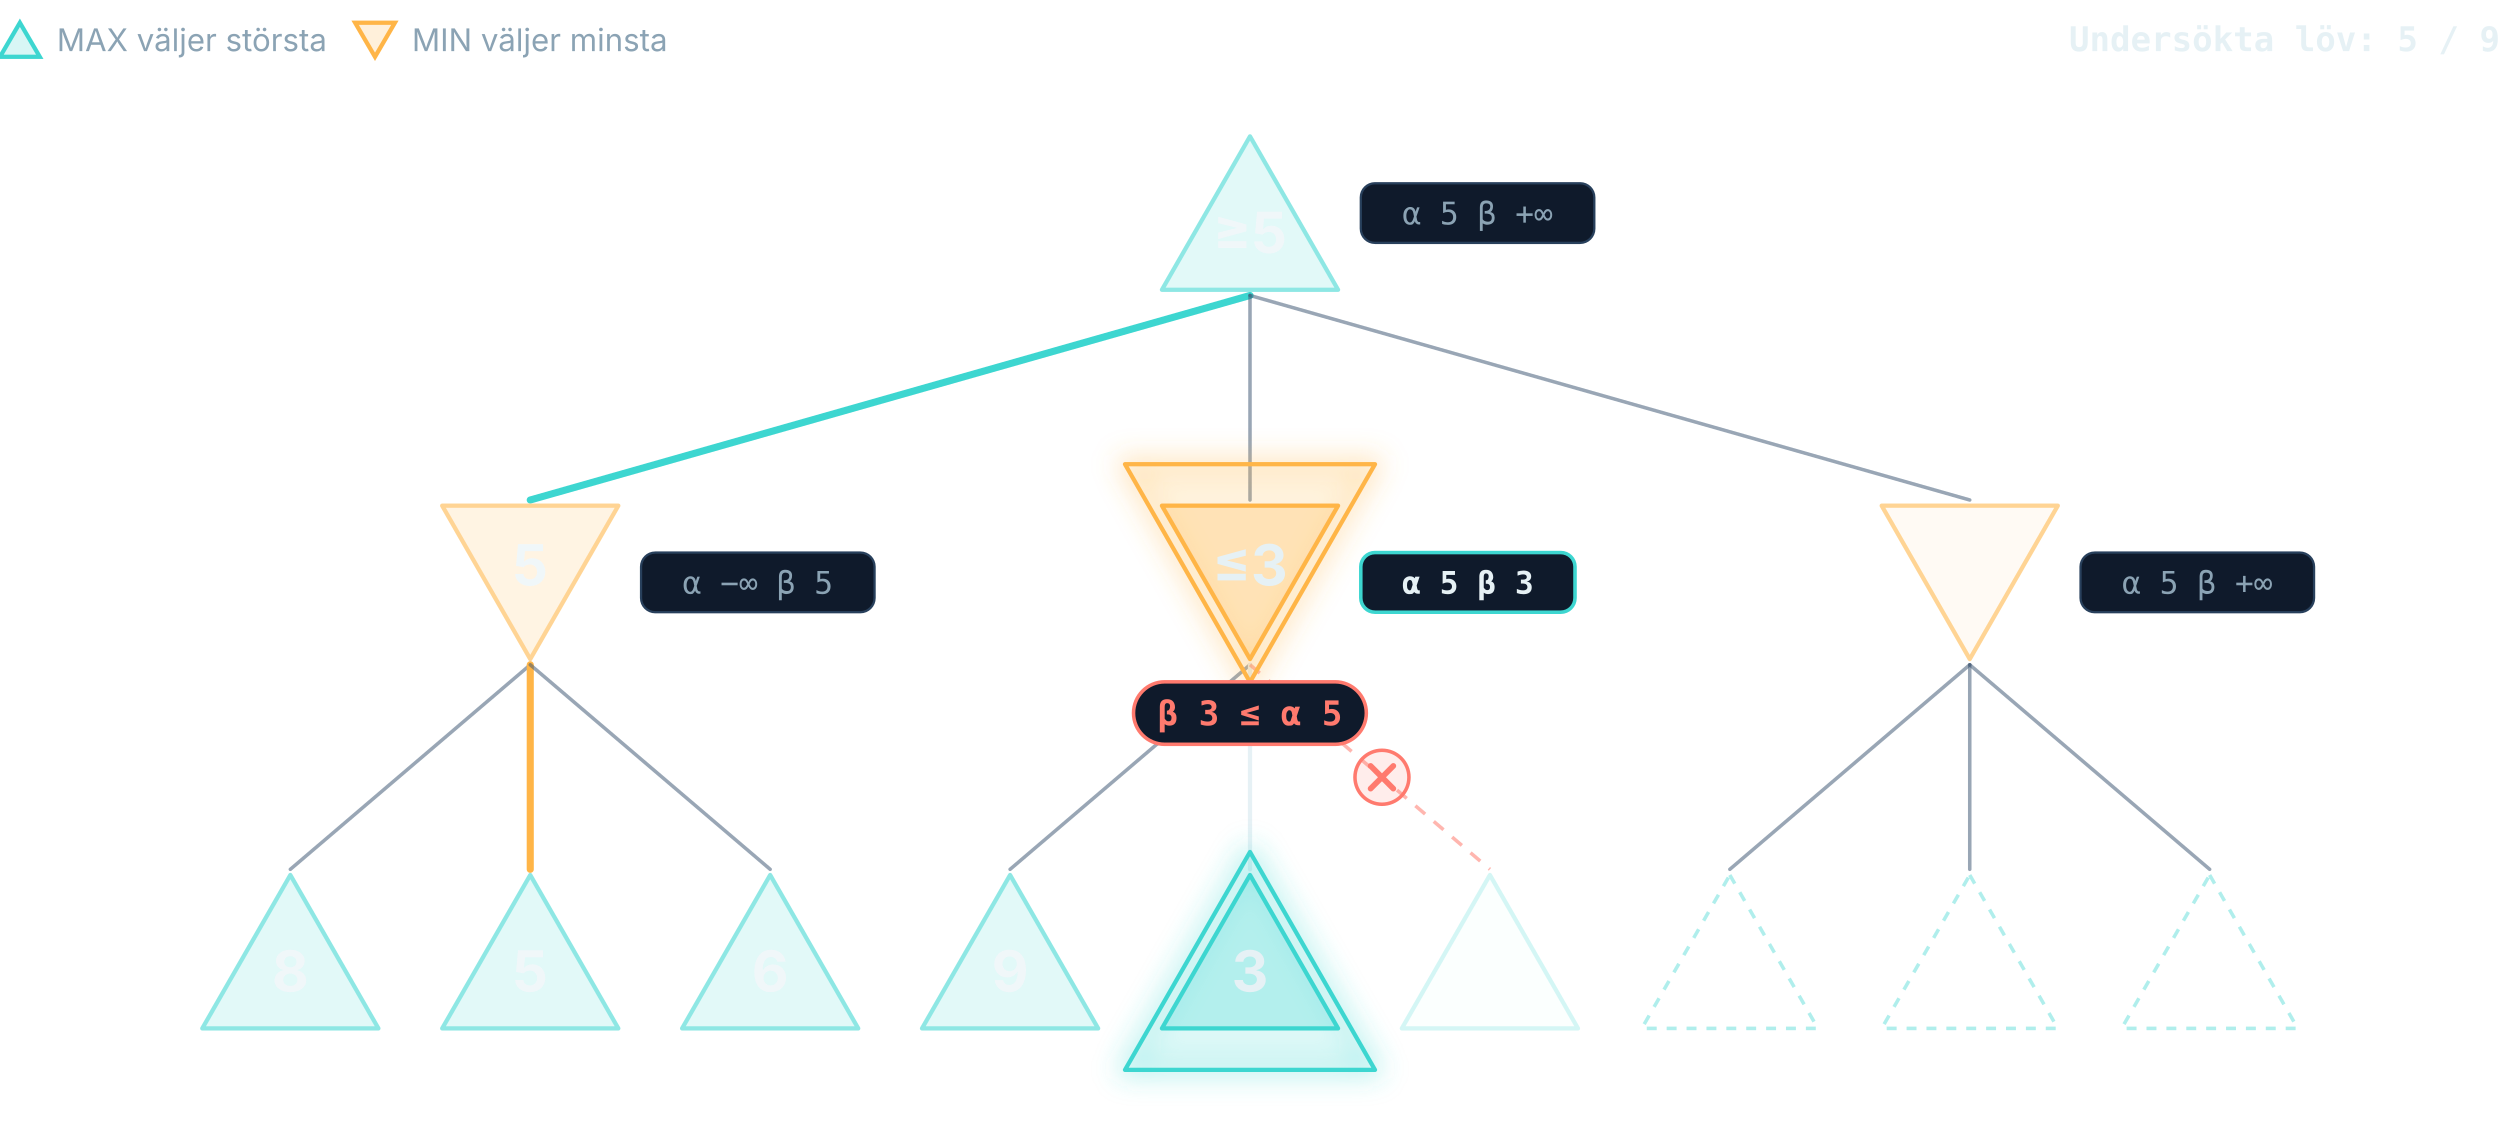
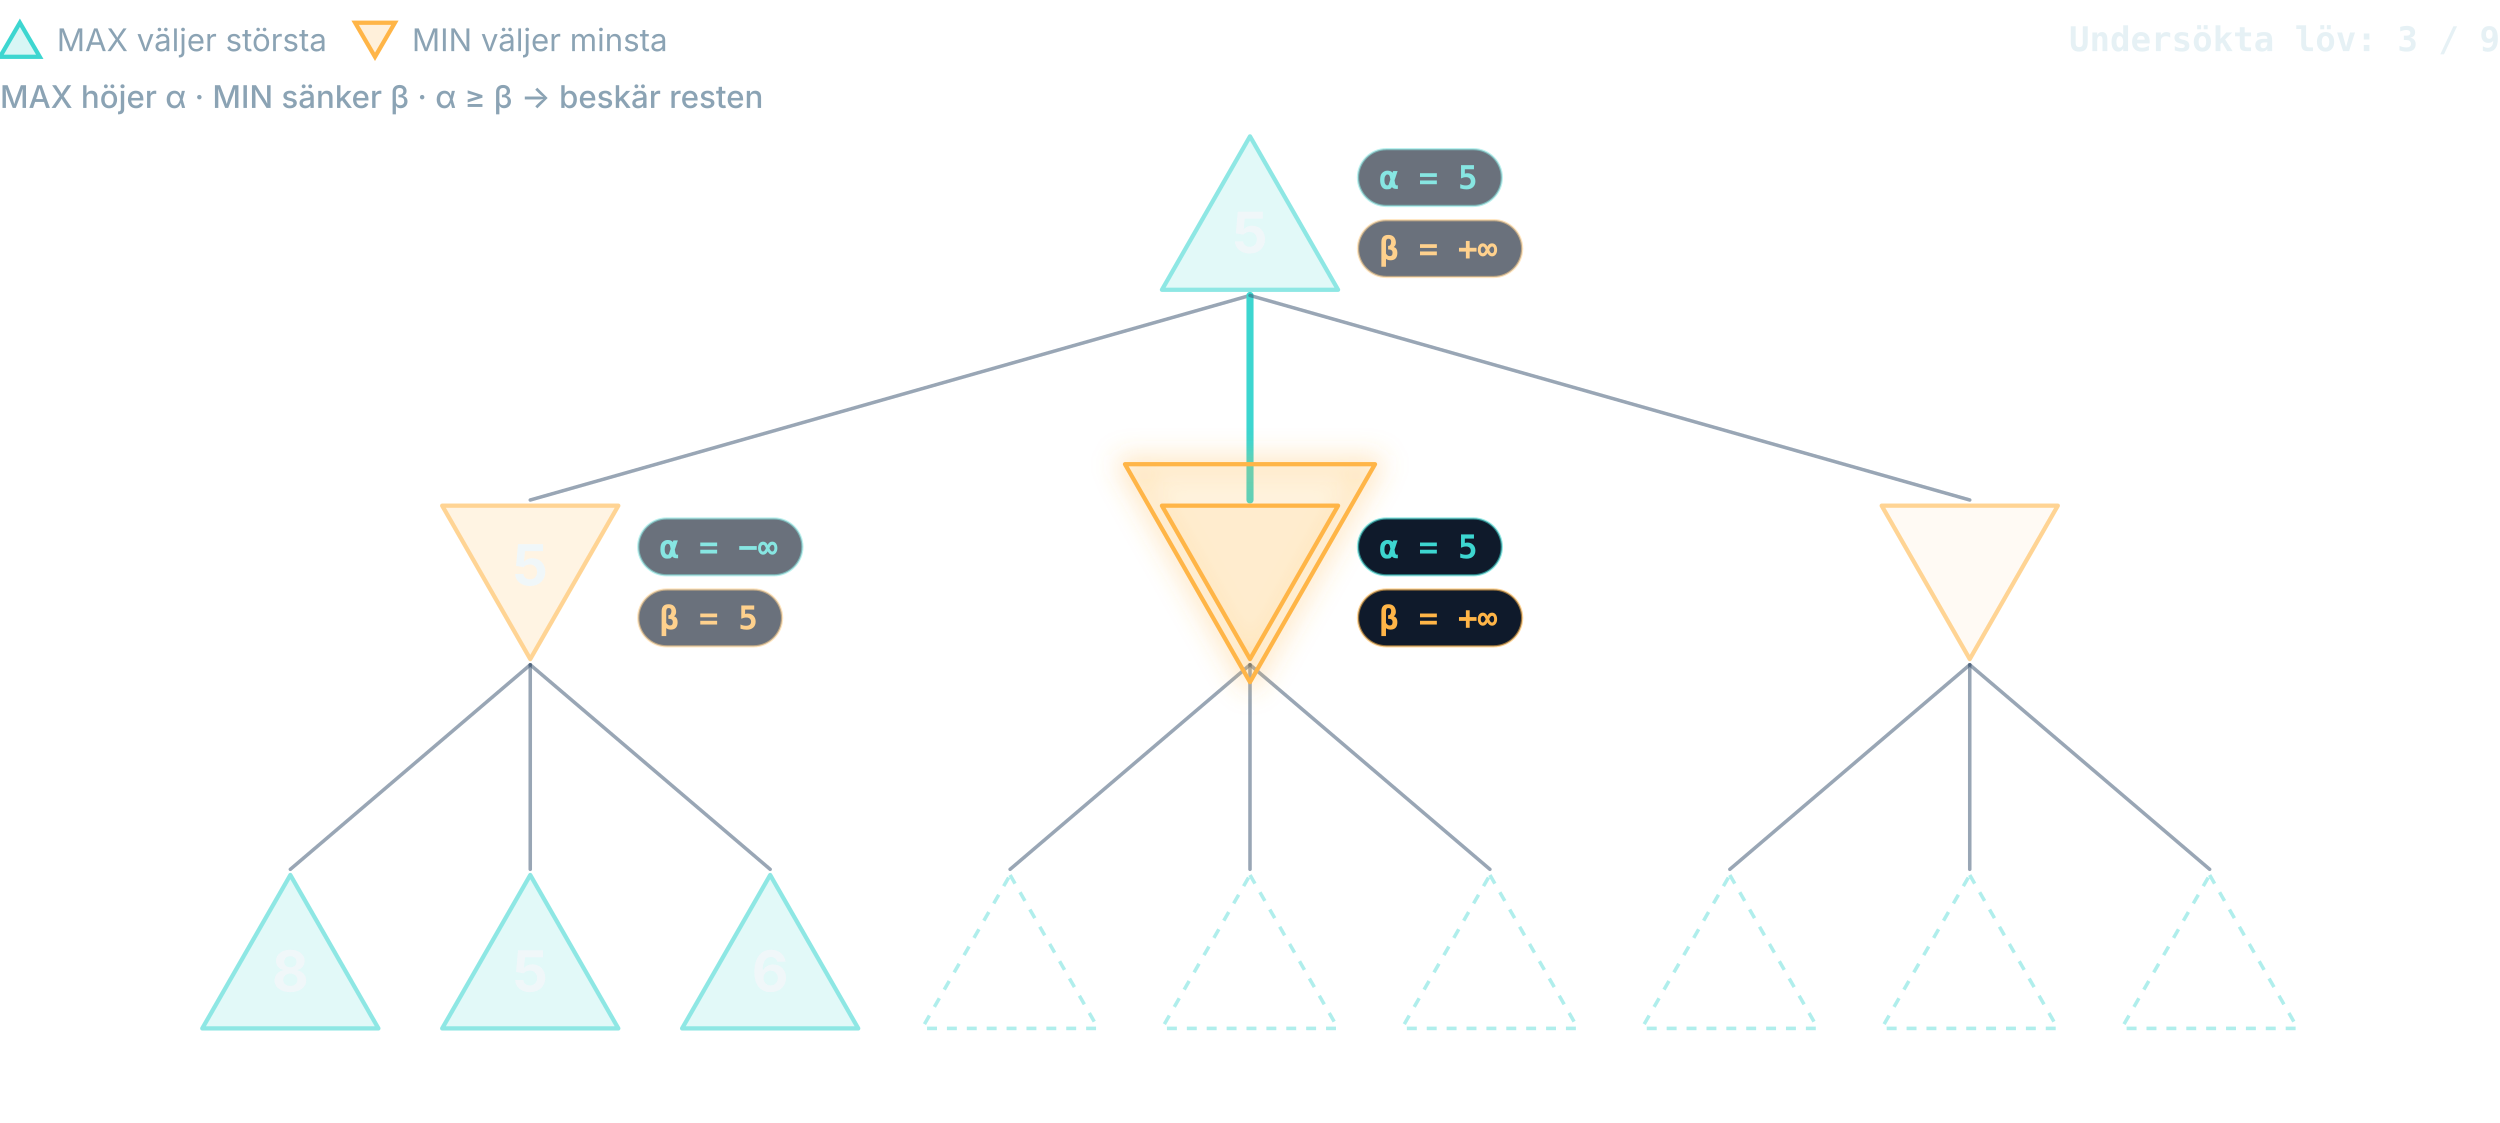
<svg xmlns="http://www.w3.org/2000/svg" viewBox="0 0 1760 790" width="1760" height="790" role="img">
  <defs>
    <filter id="glow" x="-40%" y="-40%" width="180%" height="180%">
      <feGaussianBlur stdDeviation="9" />
    </filter>
    <filter id="soft" x="-20%" y="-20%" width="140%" height="140%">
      <feGaussianBlur stdDeviation="4" />
    </filter>
  </defs>
  <g transform="translate(0,30)">
    <polygon points="14,-14 28,10 0,10" fill="#3DD6D0" fill-opacity=".2" stroke="#3DD6D0" stroke-width="3" />
    <text x="40.0" y="6.0" font-family="'IBM Plex Sans','Segoe UI',Inter,Helvetica,Arial,sans-serif" font-size="22" font-weight="400" fill="#8BA3B4" text-anchor="start">MAX väljer största</text>
    <polygon points="250,-14 278,-14 264,10" fill="#FFB547" fill-opacity=".2" stroke="#FFB547" stroke-width="3" />
    <text x="290.0" y="6.0" font-family="'IBM Plex Sans','Segoe UI',Inter,Helvetica,Arial,sans-serif" font-size="22" font-weight="400" fill="#8BA3B4" text-anchor="start">MIN väljer minsta</text>
  </g>
-   <text x="1760.0" y="36.0" font-family="'IBM Plex Mono','SFMono-Regular',Menlo,Consolas,monospace" font-size="24" font-weight="600" fill="#E6F1F5" text-anchor="end">Undersökta löv: 5 / 9</text>
+   <text x="1760.0" y="36.0" font-family="'IBM Plex Mono','SFMono-Regular',Menlo,Consolas,monospace" font-size="24" font-weight="600" fill="#E6F1F5" text-anchor="end">Undersökta löv: 3 / 9</text>
  <path data-edge="r0:r00" d="M373.3,468.0L204.4,612.0" stroke="#3B5572" stroke-width="2.5" stroke-linecap="round" fill="none" opacity="0.52" />
-   <path data-edge="r0:r01" d="M373.3,468.0L373.3,612.0" stroke="#FFB547" stroke-width="5" stroke-linecap="round" fill="none" opacity="1" />
+   <path data-edge="r0:r01" d="M373.3,468.0L373.3,612.0" stroke="#3B5572" stroke-width="2.5" stroke-linecap="round" fill="none" opacity="0.52" />
  <path data-edge="r0:r02" d="M373.3,468.0L542.2,612.0" stroke="#3B5572" stroke-width="2.5" stroke-linecap="round" fill="none" opacity="0.52" />
-   <path data-edge="r:r0" d="M880.0,208.0L373.3,352.0" stroke="#3DD6D0" stroke-width="5" stroke-linecap="round" fill="none" opacity="1" />
+   <path data-edge="r:r0" d="M880.0,208.0L373.3,352.0" stroke="#3B5572" stroke-width="2.5" stroke-linecap="round" fill="none" opacity="0.52" />
  <path data-edge="r1:r10" d="M880.0,468.0L711.1,612.0" stroke="#3B5572" stroke-width="2.5" stroke-linecap="round" fill="none" opacity="0.52" />
-   <path data-edge="r1:r11" d="M880.0,468.0L880.0,612.0" stroke="#E6F1F5" stroke-width="3" stroke-linecap="round" fill="none" opacity="1" />
-   <path data-edge="r1:r12" d="M880.0,468.0L1048.9,612.0" stroke="#FF7A6E" stroke-width="2.5" stroke-dasharray="9 8" opacity="0.55" />
-   <g data-cut="r12">
-     <circle cx="972.9" cy="547.2" r="19" fill="#FF7A6E" fill-opacity=".14" stroke="#FF7A6E" stroke-width="2.5" />
-     <path d="M964.9,539.2L980.9,555.2M980.9,539.2L964.9,555.2" stroke="#FF7A6E" stroke-width="4" stroke-linecap="round" />
-   </g>
-   <path data-edge="r:r1" d="M880.0,208.0L880.0,352.0" stroke="#3B5572" stroke-width="2.5" stroke-linecap="round" fill="none" opacity="0.52" />
+   <path data-edge="r1:r11" d="M880.0,468.0L880.0,612.0" stroke="#3B5572" stroke-width="2.5" stroke-linecap="round" fill="none" opacity="0.52" />
+   <path data-edge="r1:r12" d="M880.0,468.0L1048.9,612.0" stroke="#3B5572" stroke-width="2.5" stroke-linecap="round" fill="none" opacity="0.52" />
+   <path data-edge="r:r1" d="M880.0,208.0L880.0,352.0" stroke="#3DD6D0" stroke-width="5" stroke-linecap="round" fill="none" opacity="1" />
  <path data-edge="r2:r20" d="M1386.7,468.0L1217.8,612.0" stroke="#3B5572" stroke-width="2.5" stroke-linecap="round" fill="none" opacity="0.52" />
  <path data-edge="r2:r21" d="M1386.7,468.0L1386.7,612.0" stroke="#3B5572" stroke-width="2.5" stroke-linecap="round" fill="none" opacity="0.52" />
  <path data-edge="r2:r22" d="M1386.7,468.0L1555.6,612.0" stroke="#3B5572" stroke-width="2.5" stroke-linecap="round" fill="none" opacity="0.52" />
  <path data-edge="r:r2" d="M880.0,208.0L1386.7,352.0" stroke="#3B5572" stroke-width="2.5" stroke-linecap="round" fill="none" opacity="0.52" />
  <polygon points="792.0,326.8 968.0,326.8 880.0,480.2" fill="#FFB547" fill-opacity=".14" stroke="#FFB547" stroke-width="12" stroke-opacity=".28" stroke-linejoin="round" filter="url(#glow)" />
  <polygon data-focus-node="r1" points="792.0,326.8 968.0,326.8 880.0,480.2" fill="#FFB547" fill-opacity=".05" stroke="#FFB547" stroke-width="3" stroke-linejoin="round" />
-   <polygon points="880.0,599.8 968.0,753.2 792.0,753.2" fill="#3DD6D0" fill-opacity=".14" stroke="#3DD6D0" stroke-width="12" stroke-opacity=".28" stroke-linejoin="round" filter="url(#glow)" />
-   <polygon data-focus-node="r11" points="880.0,599.8 968.0,753.2 792.0,753.2" fill="#3DD6D0" fill-opacity=".05" stroke="#3DD6D0" stroke-width="3" stroke-linejoin="round" />
  <g data-node="r00" opacity="0.58">
    <polygon points="204.4,616.0 266.4,724.0 142.4,724.0" fill="#3DD6D0" fill-opacity="0.26" stroke="#3DD6D0" stroke-width="3" stroke-linejoin="round" />
    <text x="204.4" y="698.1" font-family="'IBM Plex Sans','Segoe UI',Inter,Helvetica,Arial,sans-serif" font-size="40.0" font-weight="700" fill="#E6F1F5" text-anchor="middle">8</text>
  </g>
  <g data-node="r01" opacity="0.58">
    <polygon points="373.3,616.0 435.3,724.0 311.3,724.0" fill="#3DD6D0" fill-opacity="0.26" stroke="#3DD6D0" stroke-width="3" stroke-linejoin="round" />
    <text x="373.3" y="698.1" font-family="'IBM Plex Sans','Segoe UI',Inter,Helvetica,Arial,sans-serif" font-size="40.0" font-weight="700" fill="#E6F1F5" text-anchor="middle">5</text>
  </g>
  <g data-node="r02" opacity="0.58">
    <polygon points="542.2,616.0 604.2,724.0 480.2,724.0" fill="#3DD6D0" fill-opacity="0.26" stroke="#3DD6D0" stroke-width="3" stroke-linejoin="round" />
    <text x="542.2" y="698.1" font-family="'IBM Plex Sans','Segoe UI',Inter,Helvetica,Arial,sans-serif" font-size="40.0" font-weight="700" fill="#E6F1F5" text-anchor="middle">6</text>
  </g>
  <g data-node="r0" opacity="0.58">
    <polygon points="311.3,356.0 435.3,356.0 373.3,464.0" fill="#FFB547" fill-opacity="0.26" stroke="#FFB547" stroke-width="3" stroke-linejoin="round" />
    <text x="373.3" y="412.2" font-family="'IBM Plex Sans','Segoe UI',Inter,Helvetica,Arial,sans-serif" font-size="40.0" font-weight="700" fill="#E6F1F5" text-anchor="middle">5</text>
  </g>
  <g data-node="r10" opacity="0.58">
-     <polygon points="711.1,616.0 773.1,724.0 649.1,724.0" fill="#3DD6D0" fill-opacity="0.26" stroke="#3DD6D0" stroke-width="3" stroke-linejoin="round" />
-     <text x="711.1" y="698.1" font-family="'IBM Plex Sans','Segoe UI',Inter,Helvetica,Arial,sans-serif" font-size="40.0" font-weight="700" fill="#E6F1F5" text-anchor="middle">9</text>
+     <polygon points="711.1,616.0 773.1,724.0 649.1,724.0" fill="none" stroke="#3DD6D0" stroke-width="2.5" stroke-dasharray="7 7" stroke-linejoin="round" opacity=".7" />
  </g>
-   <g data-node="r11" opacity="1">
-     <polygon points="880.0,616.0 942.0,724.0 818.0,724.0" fill="#3DD6D0" fill-opacity="0.26" stroke="#3DD6D0" stroke-width="3" stroke-linejoin="round" />
-     <text x="880.0" y="698.1" font-family="'IBM Plex Sans','Segoe UI',Inter,Helvetica,Arial,sans-serif" font-size="40.0" font-weight="700" fill="#E6F1F5" text-anchor="middle">3</text>
+   <g data-node="r11" opacity="0.58">
+     <polygon points="880.0,616.0 942.0,724.0 818.0,724.0" fill="none" stroke="#3DD6D0" stroke-width="2.5" stroke-dasharray="7 7" stroke-linejoin="round" opacity=".7" />
  </g>
-   <g data-node="r12" opacity="0.22">
-     <polygon points="1048.9,616.0 1110.9,724.0 986.9,724.0" fill="#3DD6D0" fill-opacity="0.1" stroke="#3DD6D0" stroke-width="3" stroke-linejoin="round" />
+   <g data-node="r12" opacity="0.58">
+     <polygon points="1048.9,616.0 1110.9,724.0 986.9,724.0" fill="none" stroke="#3DD6D0" stroke-width="2.5" stroke-dasharray="7 7" stroke-linejoin="round" opacity=".7" />
  </g>
  <g data-node="r1" opacity="1">
-     <polygon points="818.0,356.0 942.0,356.0 880.0,464.0" fill="#FFB547" fill-opacity="0.26" stroke="#FFB547" stroke-width="3" stroke-linejoin="round" />
-     <text x="880.0" y="412.2" font-family="'IBM Plex Sans','Segoe UI',Inter,Helvetica,Arial,sans-serif" font-size="40.0" font-weight="700" fill="#E6F1F5" text-anchor="middle">≤3</text>
+     <polygon points="818.0,356.0 942.0,356.0 880.0,464.0" fill="#FFB547" fill-opacity="0.1" stroke="#FFB547" stroke-width="3" stroke-linejoin="round" />
  </g>
  <g data-node="r20" opacity="0.58">
    <polygon points="1217.8,616.0 1279.8,724.0 1155.8,724.0" fill="none" stroke="#3DD6D0" stroke-width="2.5" stroke-dasharray="7 7" stroke-linejoin="round" opacity=".7" />
  </g>
  <g data-node="r21" opacity="0.58">
    <polygon points="1386.7,616.0 1448.7,724.0 1324.7,724.0" fill="none" stroke="#3DD6D0" stroke-width="2.5" stroke-dasharray="7 7" stroke-linejoin="round" opacity=".7" />
  </g>
  <g data-node="r22" opacity="0.58">
    <polygon points="1555.6,616.0 1617.6,724.0 1493.6,724.0" fill="none" stroke="#3DD6D0" stroke-width="2.5" stroke-dasharray="7 7" stroke-linejoin="round" opacity=".7" />
  </g>
  <g data-node="r2" opacity="0.58">
    <polygon points="1324.7,356.0 1448.7,356.0 1386.7,464.0" fill="#FFB547" fill-opacity="0.1" stroke="#FFB547" stroke-width="3" stroke-linejoin="round" />
  </g>
  <g data-node="r" opacity="0.58">
    <polygon points="880.0,96.0 942.0,204.0 818.0,204.0" fill="#3DD6D0" fill-opacity="0.26" stroke="#3DD6D0" stroke-width="3" stroke-linejoin="round" />
-     <text x="880.0" y="178.1" font-family="'IBM Plex Sans','Segoe UI',Inter,Helvetica,Arial,sans-serif" font-size="40.0" font-weight="700" fill="#E6F1F5" text-anchor="middle">≥5</text>
+     <text x="880.0" y="178.1" font-family="'IBM Plex Sans','Segoe UI',Inter,Helvetica,Arial,sans-serif" font-size="40.0" font-weight="700" fill="#E6F1F5" text-anchor="middle">5</text>
  </g>
-   <g data-bounds="r" opacity="1">
-     <rect x="958.0" y="129.0" width="164.4" height="42" rx="10" fill="#0F1A2B" stroke="#28405C" stroke-width="1.6" />
-     <text x="1040.2" y="158.0" font-family="'IBM Plex Mono','SFMono-Regular',Menlo,Consolas,monospace" font-size="22" font-weight="500" fill="#8BA3B4" text-anchor="middle">α 5   β +∞</text>
+   <g data-bounds="r" opacity="0.62">
+     <rect x="956.0" y="105.0" width="101.3" height="40" rx="20" fill="#0F1A2B" fill-opacity="1" stroke="#3DD6D0" stroke-opacity="0.55" stroke-width="1.6" />
+     <text x="971.0" y="133.0" font-family="'IBM Plex Mono','SFMono-Regular',Menlo,Consolas,monospace" font-size="23" font-weight="600" fill="#3DD6D0" text-anchor="start">α = 5</text>
+     <rect x="956.0" y="155.0" width="115.6" height="40" rx="20" fill="#0F1A2B" fill-opacity="1" stroke="#FFB547" stroke-opacity="0.55" stroke-width="1.6" />
+     <text x="971.0" y="183.0" font-family="'IBM Plex Mono','SFMono-Regular',Menlo,Consolas,monospace" font-size="23" font-weight="600" fill="#FFB547" text-anchor="start">β = +∞</text>
  </g>
-   <g data-bounds="r0" opacity="1">
-     <rect x="451.3" y="389.0" width="164.4" height="42" rx="10" fill="#0F1A2B" stroke="#28405C" stroke-width="1.6" />
-     <text x="533.5" y="418.0" font-family="'IBM Plex Mono','SFMono-Regular',Menlo,Consolas,monospace" font-size="22" font-weight="500" fill="#8BA3B4" text-anchor="middle">α −∞   β 5</text>
+   <g data-bounds="r0" opacity="0.62">
+     <rect x="449.3" y="365.0" width="115.6" height="40" rx="20" fill="#0F1A2B" fill-opacity="1" stroke="#3DD6D0" stroke-opacity="0.55" stroke-width="1.6" />
+     <text x="464.3" y="393.0" font-family="'IBM Plex Mono','SFMono-Regular',Menlo,Consolas,monospace" font-size="23" font-weight="600" fill="#3DD6D0" text-anchor="start">α = −∞</text>
+     <rect x="449.3" y="415.0" width="101.3" height="40" rx="20" fill="#0F1A2B" fill-opacity="1" stroke="#FFB547" stroke-opacity="0.55" stroke-width="1.6" />
+     <text x="464.3" y="443.0" font-family="'IBM Plex Mono','SFMono-Regular',Menlo,Consolas,monospace" font-size="23" font-weight="600" fill="#FFB547" text-anchor="start">β = 5</text>
  </g>
  <g data-bounds="r1" opacity="1">
-     <rect x="958.0" y="389.0" width="150.8" height="42" rx="10" fill="#0F1A2B" stroke="#3DD6D0" stroke-width="2.5" />
-     <text x="1033.4" y="418.0" font-family="'IBM Plex Mono','SFMono-Regular',Menlo,Consolas,monospace" font-size="22" font-weight="600" fill="#E6F1F5" text-anchor="middle">α 5   β 3</text>
+     <rect x="956.0" y="365.0" width="101.3" height="40" rx="20" fill="#0F1A2B" fill-opacity="1" stroke="#3DD6D0" stroke-opacity="0.55" stroke-width="1.6" />
+     <text x="971.0" y="393.0" font-family="'IBM Plex Mono','SFMono-Regular',Menlo,Consolas,monospace" font-size="23" font-weight="600" fill="#3DD6D0" text-anchor="start">α = 5</text>
+     <rect x="956.0" y="415.0" width="115.6" height="40" rx="20" fill="#0F1A2B" fill-opacity="1" stroke="#FFB547" stroke-opacity="0.55" stroke-width="1.6" />
+     <text x="971.0" y="443.0" font-family="'IBM Plex Mono','SFMono-Regular',Menlo,Consolas,monospace" font-size="23" font-weight="600" fill="#FFB547" text-anchor="start">β = +∞</text>
  </g>
-   <g data-bounds="r2" opacity="1">
-     <rect x="1464.7" y="389.0" width="164.4" height="42" rx="10" fill="#0F1A2B" stroke="#28405C" stroke-width="1.6" />
-     <text x="1546.9" y="418.0" font-family="'IBM Plex Mono','SFMono-Regular',Menlo,Consolas,monospace" font-size="22" font-weight="500" fill="#8BA3B4" text-anchor="middle">α 5   β +∞</text>
-   </g>
-   <rect x="798.0" y="480.0" width="163.9" height="44.0" rx="22.0" fill="#0F1A2B" stroke="#FF7A6E" stroke-width="2.5" />
-   <text x="880.0" y="510.6" font-family="'IBM Plex Mono','SFMono-Regular',Menlo,Consolas,monospace" font-size="24" font-weight="600" fill="#FF7A6E" text-anchor="middle">β 3 ≤ α 5</text>
+   <text x="0.0" y="76.0" font-family="'IBM Plex Sans','Segoe UI',Inter,Helvetica,Arial,sans-serif" font-size="22" font-weight="500" fill="#8BA3B4" text-anchor="start">MAX höjer α  ·  MIN sänker β  ·  α ≥ β → beskär resten</text>
</svg>
